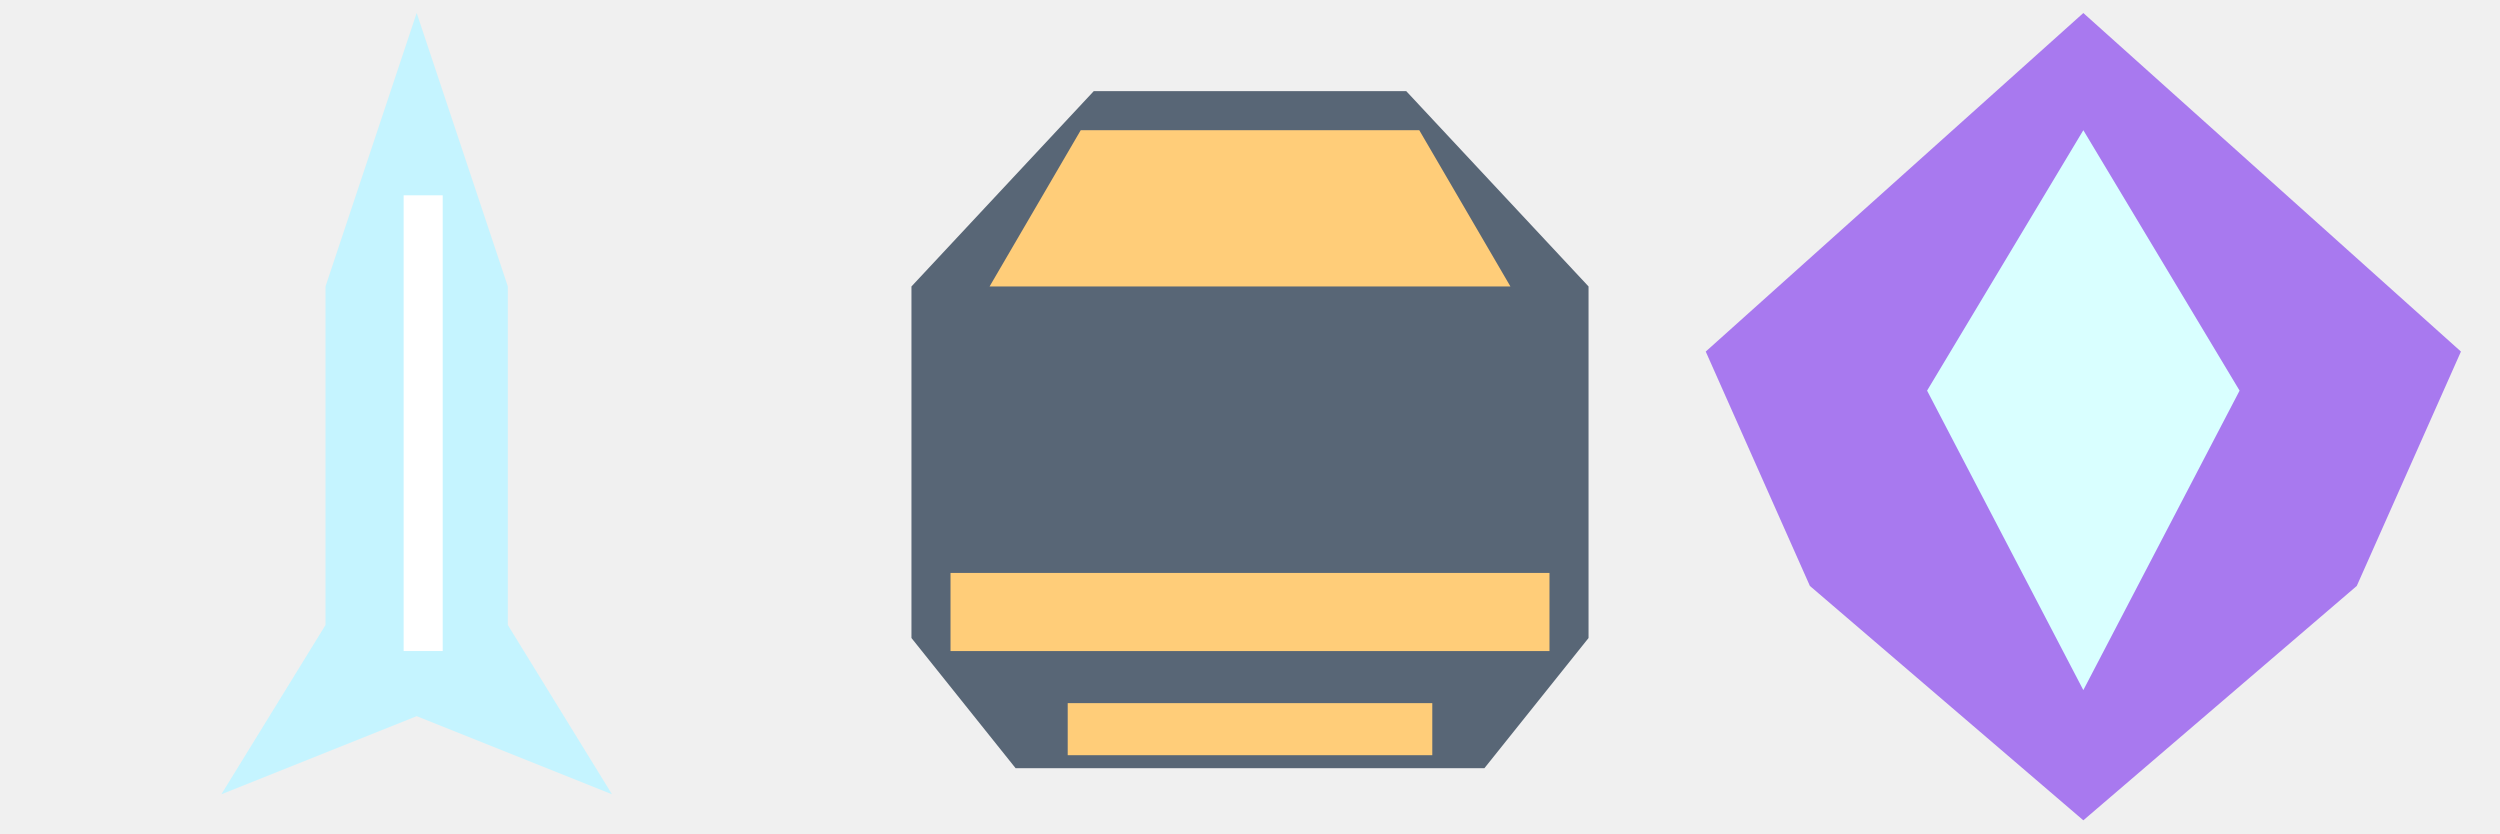
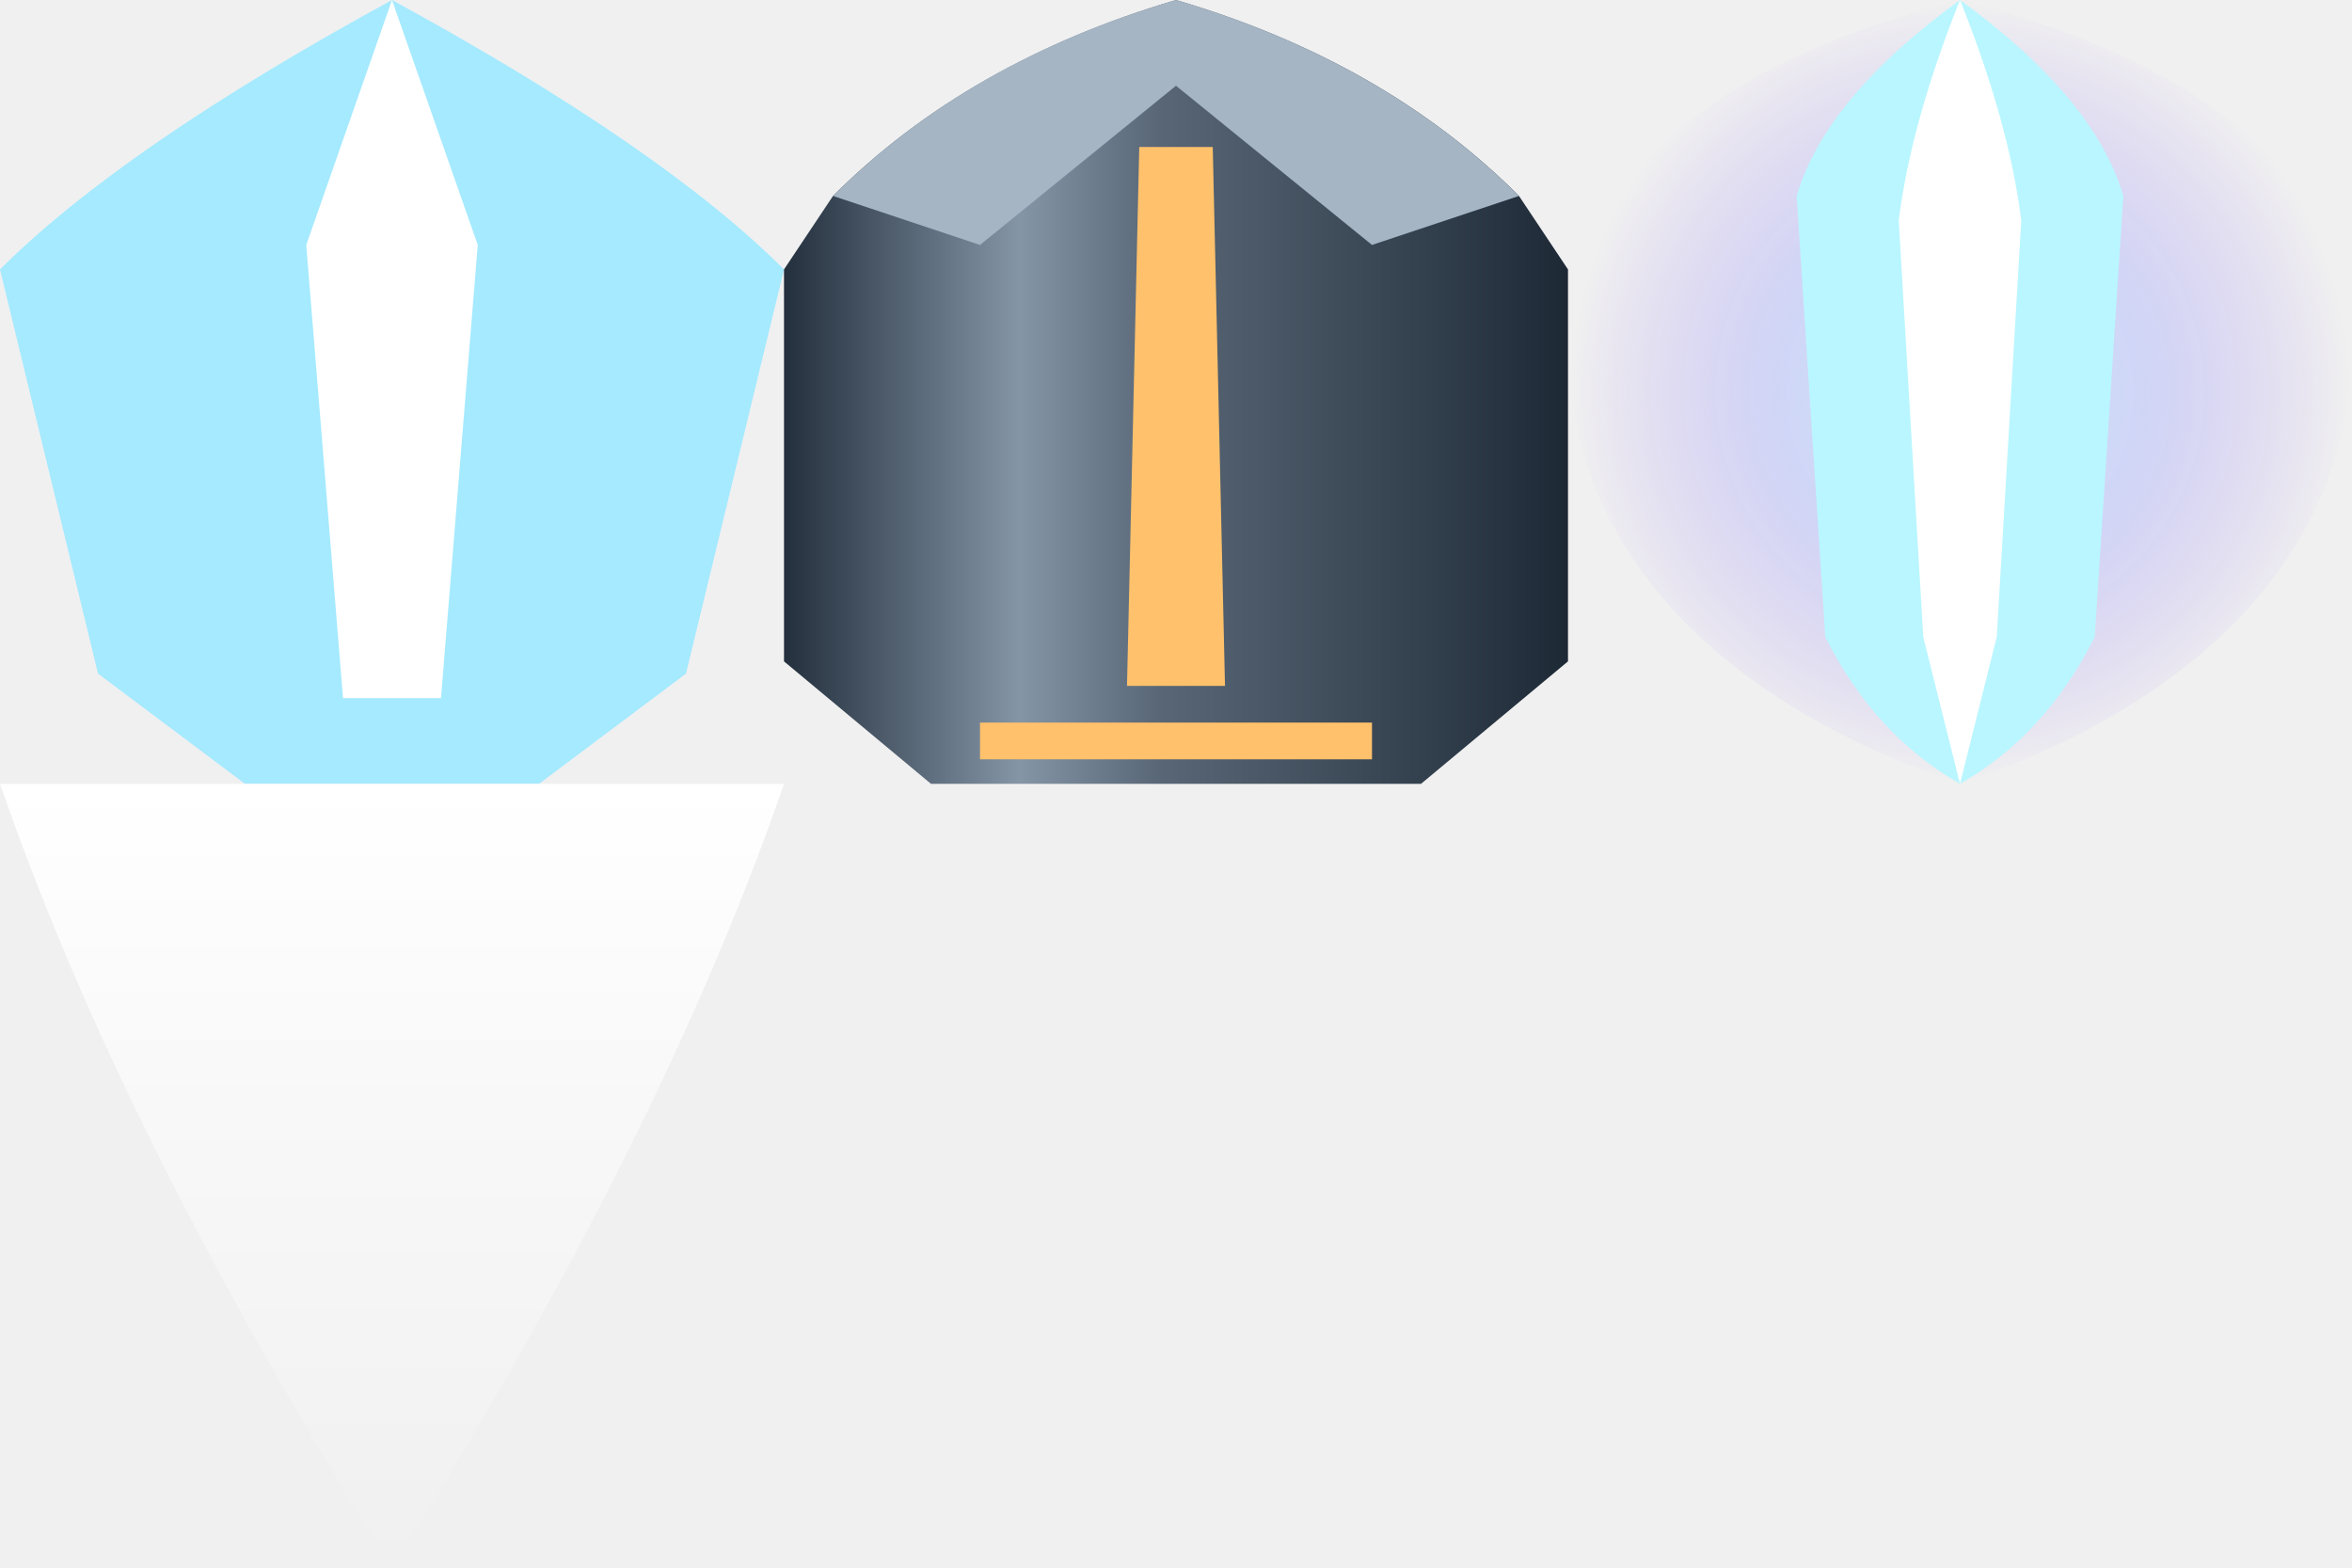
- <svg xmlns="http://www.w3.org/2000/svg" width="192" height="64" viewBox="0 0 192 64">
+ <svg xmlns="http://www.w3.org/2000/svg" width="192" height="128" viewBox="0 0 192 128">
+   <defs>
+     <linearGradient id="steel" x1="0" y1="0" x2="1" y2="0">
+       <stop stop-color="#24303e" />
+       <stop offset=".3" stop-color="#8495a6" />
+       <stop offset=".48" stop-color="#586676" />
+       <stop offset=".76" stop-color="#394755" />
+       <stop offset="1" stop-color="#1e2936" />
+     </linearGradient>
+     <radialGradient id="energy">
+       <stop stop-color="#bcfaff" stop-opacity=".7" />
+       <stop offset=".5" stop-color="#a3acff" stop-opacity=".4" />
+       <stop offset="1" stop-color="#9b73f5" stop-opacity="0" />
+     </radialGradient>
+     <linearGradient id="wake" x1="0" y1="0" x2="0" y2="1">
+       <stop stop-color="#ffffff" />
+       <stop offset=".4" stop-color="#ffffff" stop-opacity=".55" />
+       <stop offset="1" stop-color="#ffffff" stop-opacity="0" />
+     </linearGradient>
+   </defs>
  <g>
-     <path d="M32 1L39 22V48L47 61L32 55L17 61L25 48V22Z" fill="#c5f4ff" />
-     <path d="M31 15H34V50H31Z" fill="#ffffff" />
+     <path d="M32 0Q54 12 64 22L56 55L44 64H20L8 55L0 22Q10 12 32 0Z" fill="#a5eaff" />
+     <path d="M32 0L39 20L36 57H28L25 20Z" fill="#ffffff" />
  </g>
  <g transform="translate(64)">
-     <path d="M20 7H44L58 22V49L50 59H14L6 49V22Z" fill="#586676" />
-     <path d="M19 10H45L52 22H12ZM9 44H55V50H9ZM18 54H46V58H18Z" fill="#ffcd79" />
+     <path d="M32 0Q49 5 60 16L64 22V54L52 64H12L0 54V22L4 16Q15 5 32 0Z" fill="url(#steel)" />
+     <path d="M32 0Q49 5 60 16L48 20L32 7L16 20L4 16Q15 5 32 0Z" fill="#a5b5c4" />
+     <path d="M29 12L35 12L36 56H28ZM16 59H48V62H16Z" fill="#ffc16b" />
  </g>
  <g transform="translate(128)">
-     <path d="M32 1L61 27L53 45L32 63L11 45L3 27Z" fill="#a879ef" />
-     <path d="M32 10L44 30L32 53L20 30Z" fill="#d9ffff" />
+     <path d="M32 0C52 5 64 15 64 28C64 48 47 59 32 64C17 59 0 48 0 28C0 15 12 5 32 0Z" fill="url(#energy)" />
+     <path d="M32 0Q43 8 45.333 16L43 52Q39 60 32 64Q25 60 21 52L18.667 16Q21 8 32 0Z" fill="#baf6ff" />
+     <path d="M32 0Q36 10 37 18L35 52L32 64L29 52L27 18Q28 10 32 0Z" fill="#ffffff" />
+   </g>
+   <g transform="translate(0 64)">
+     <path d="M0 0H64Q54 29 32 64Q10 29 0 0Z" fill="url(#wake)" />
  </g>
</svg>
